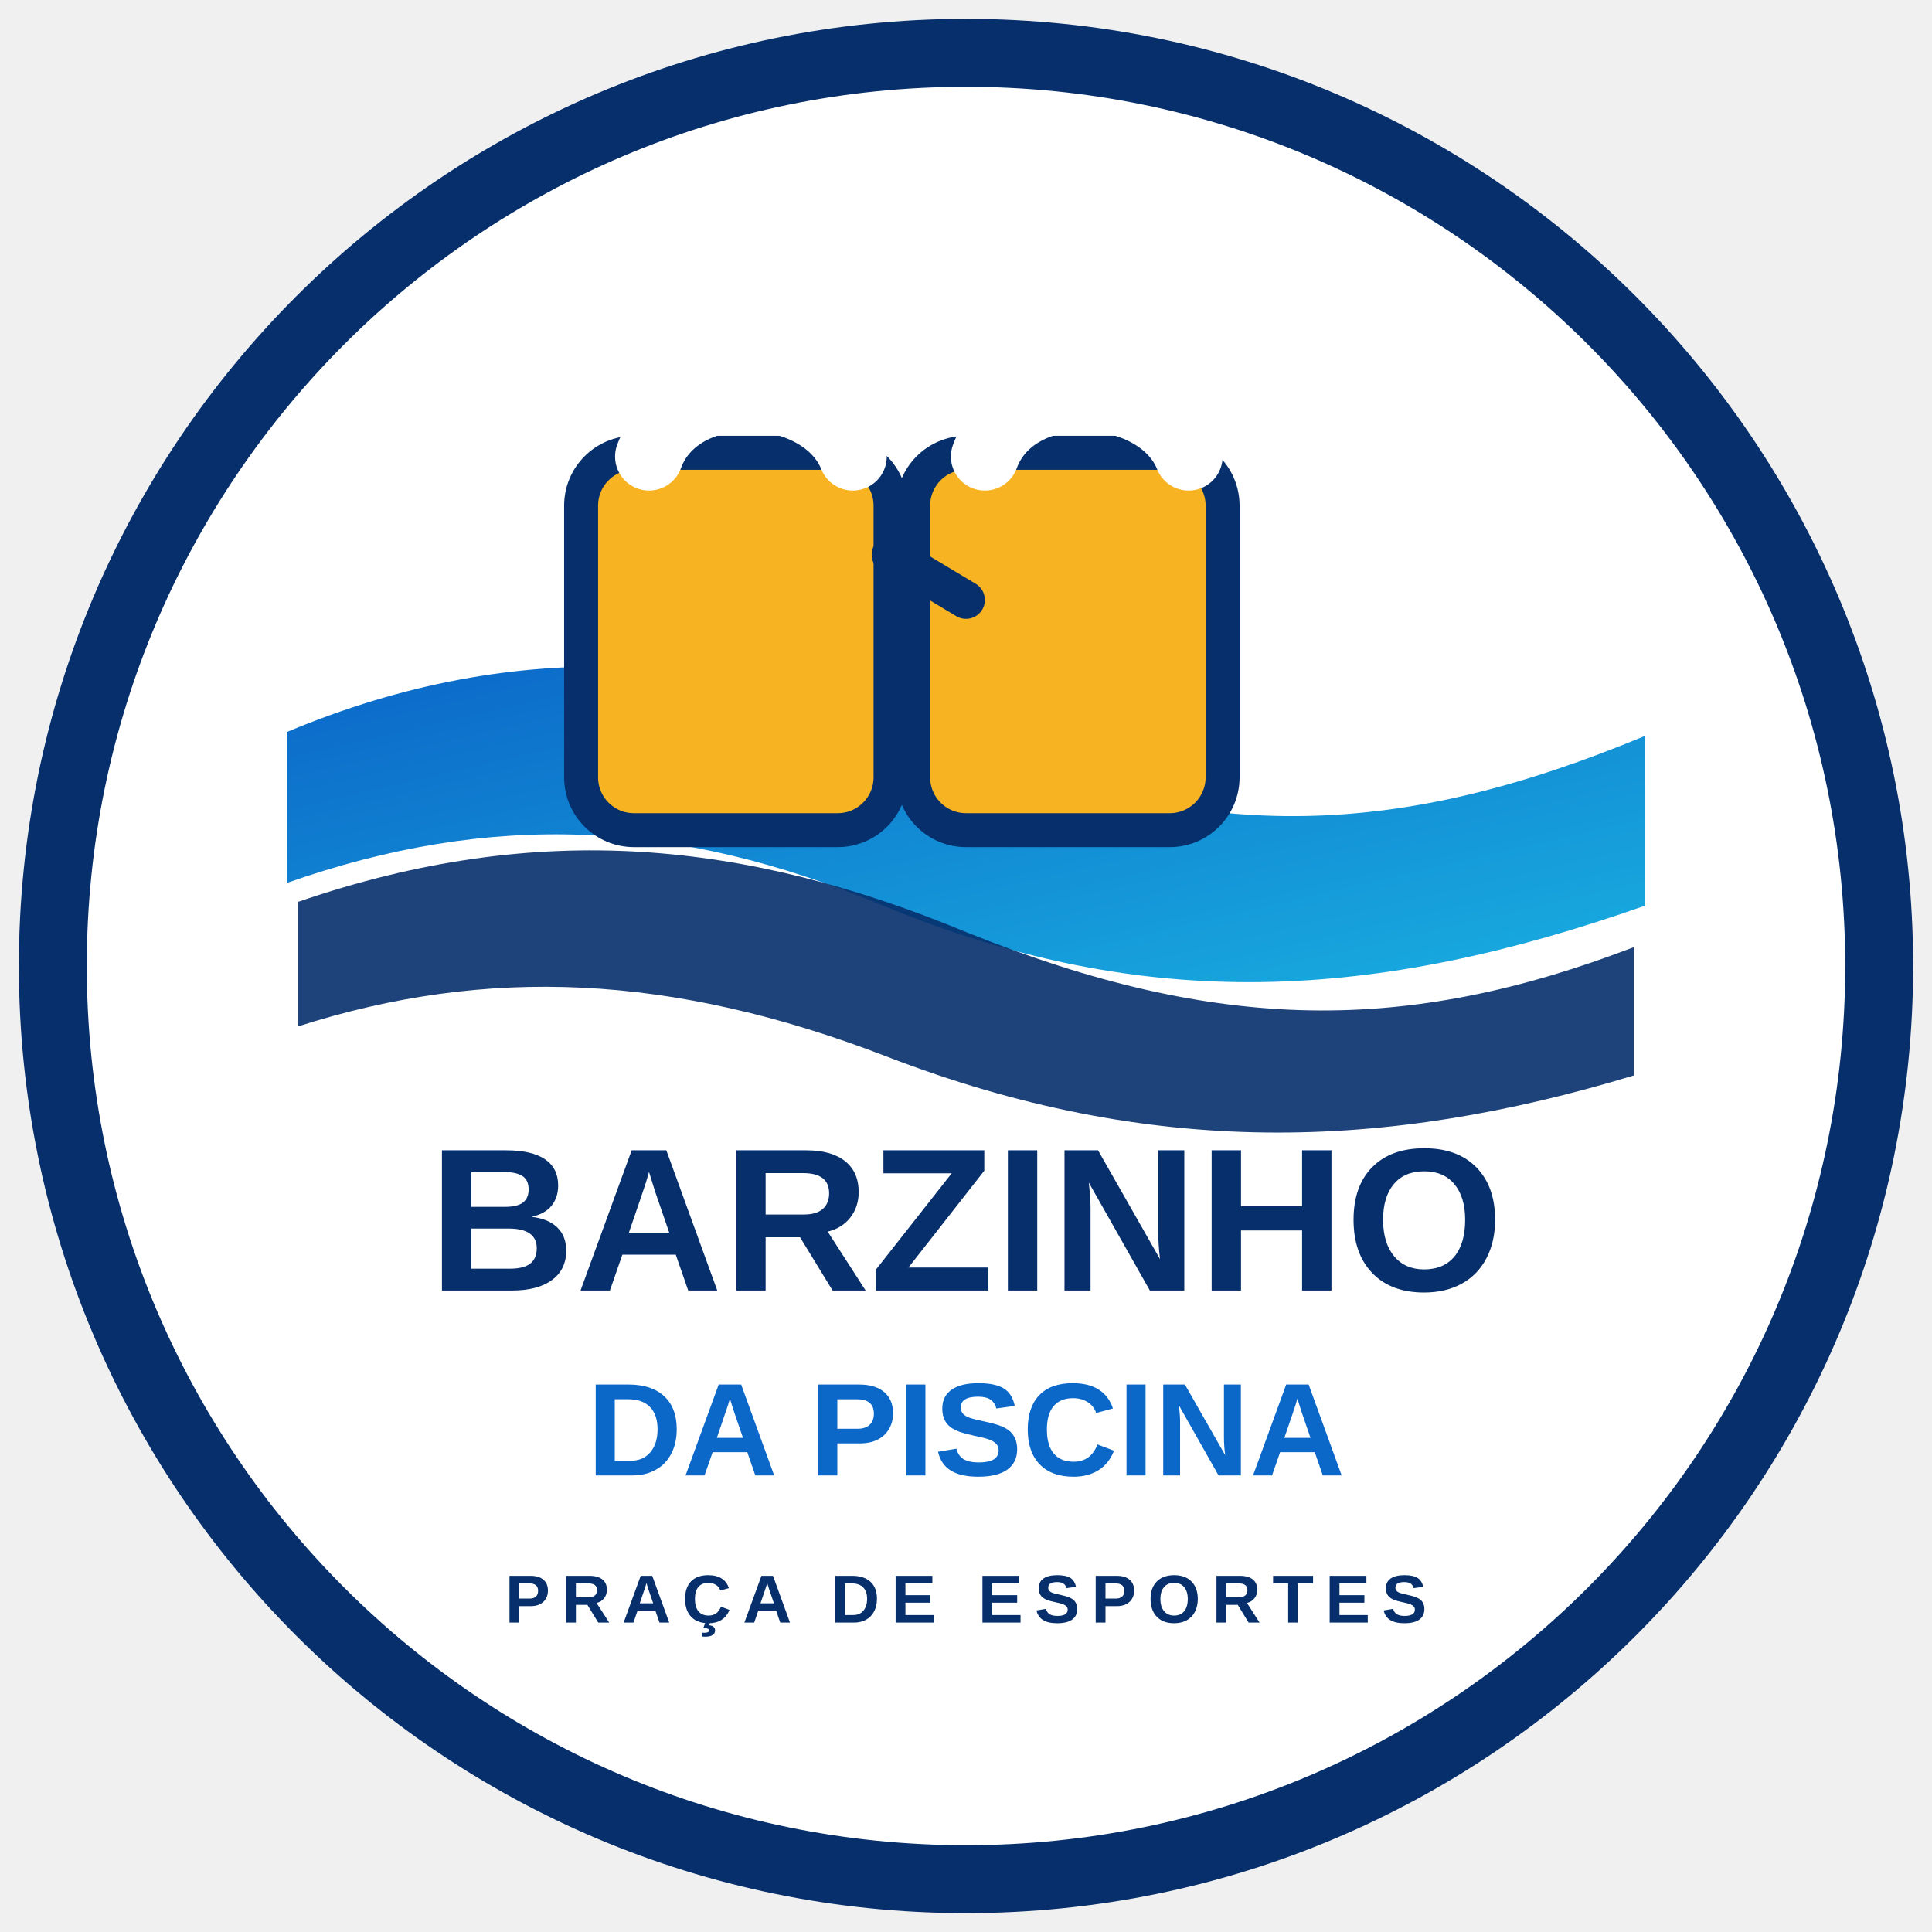
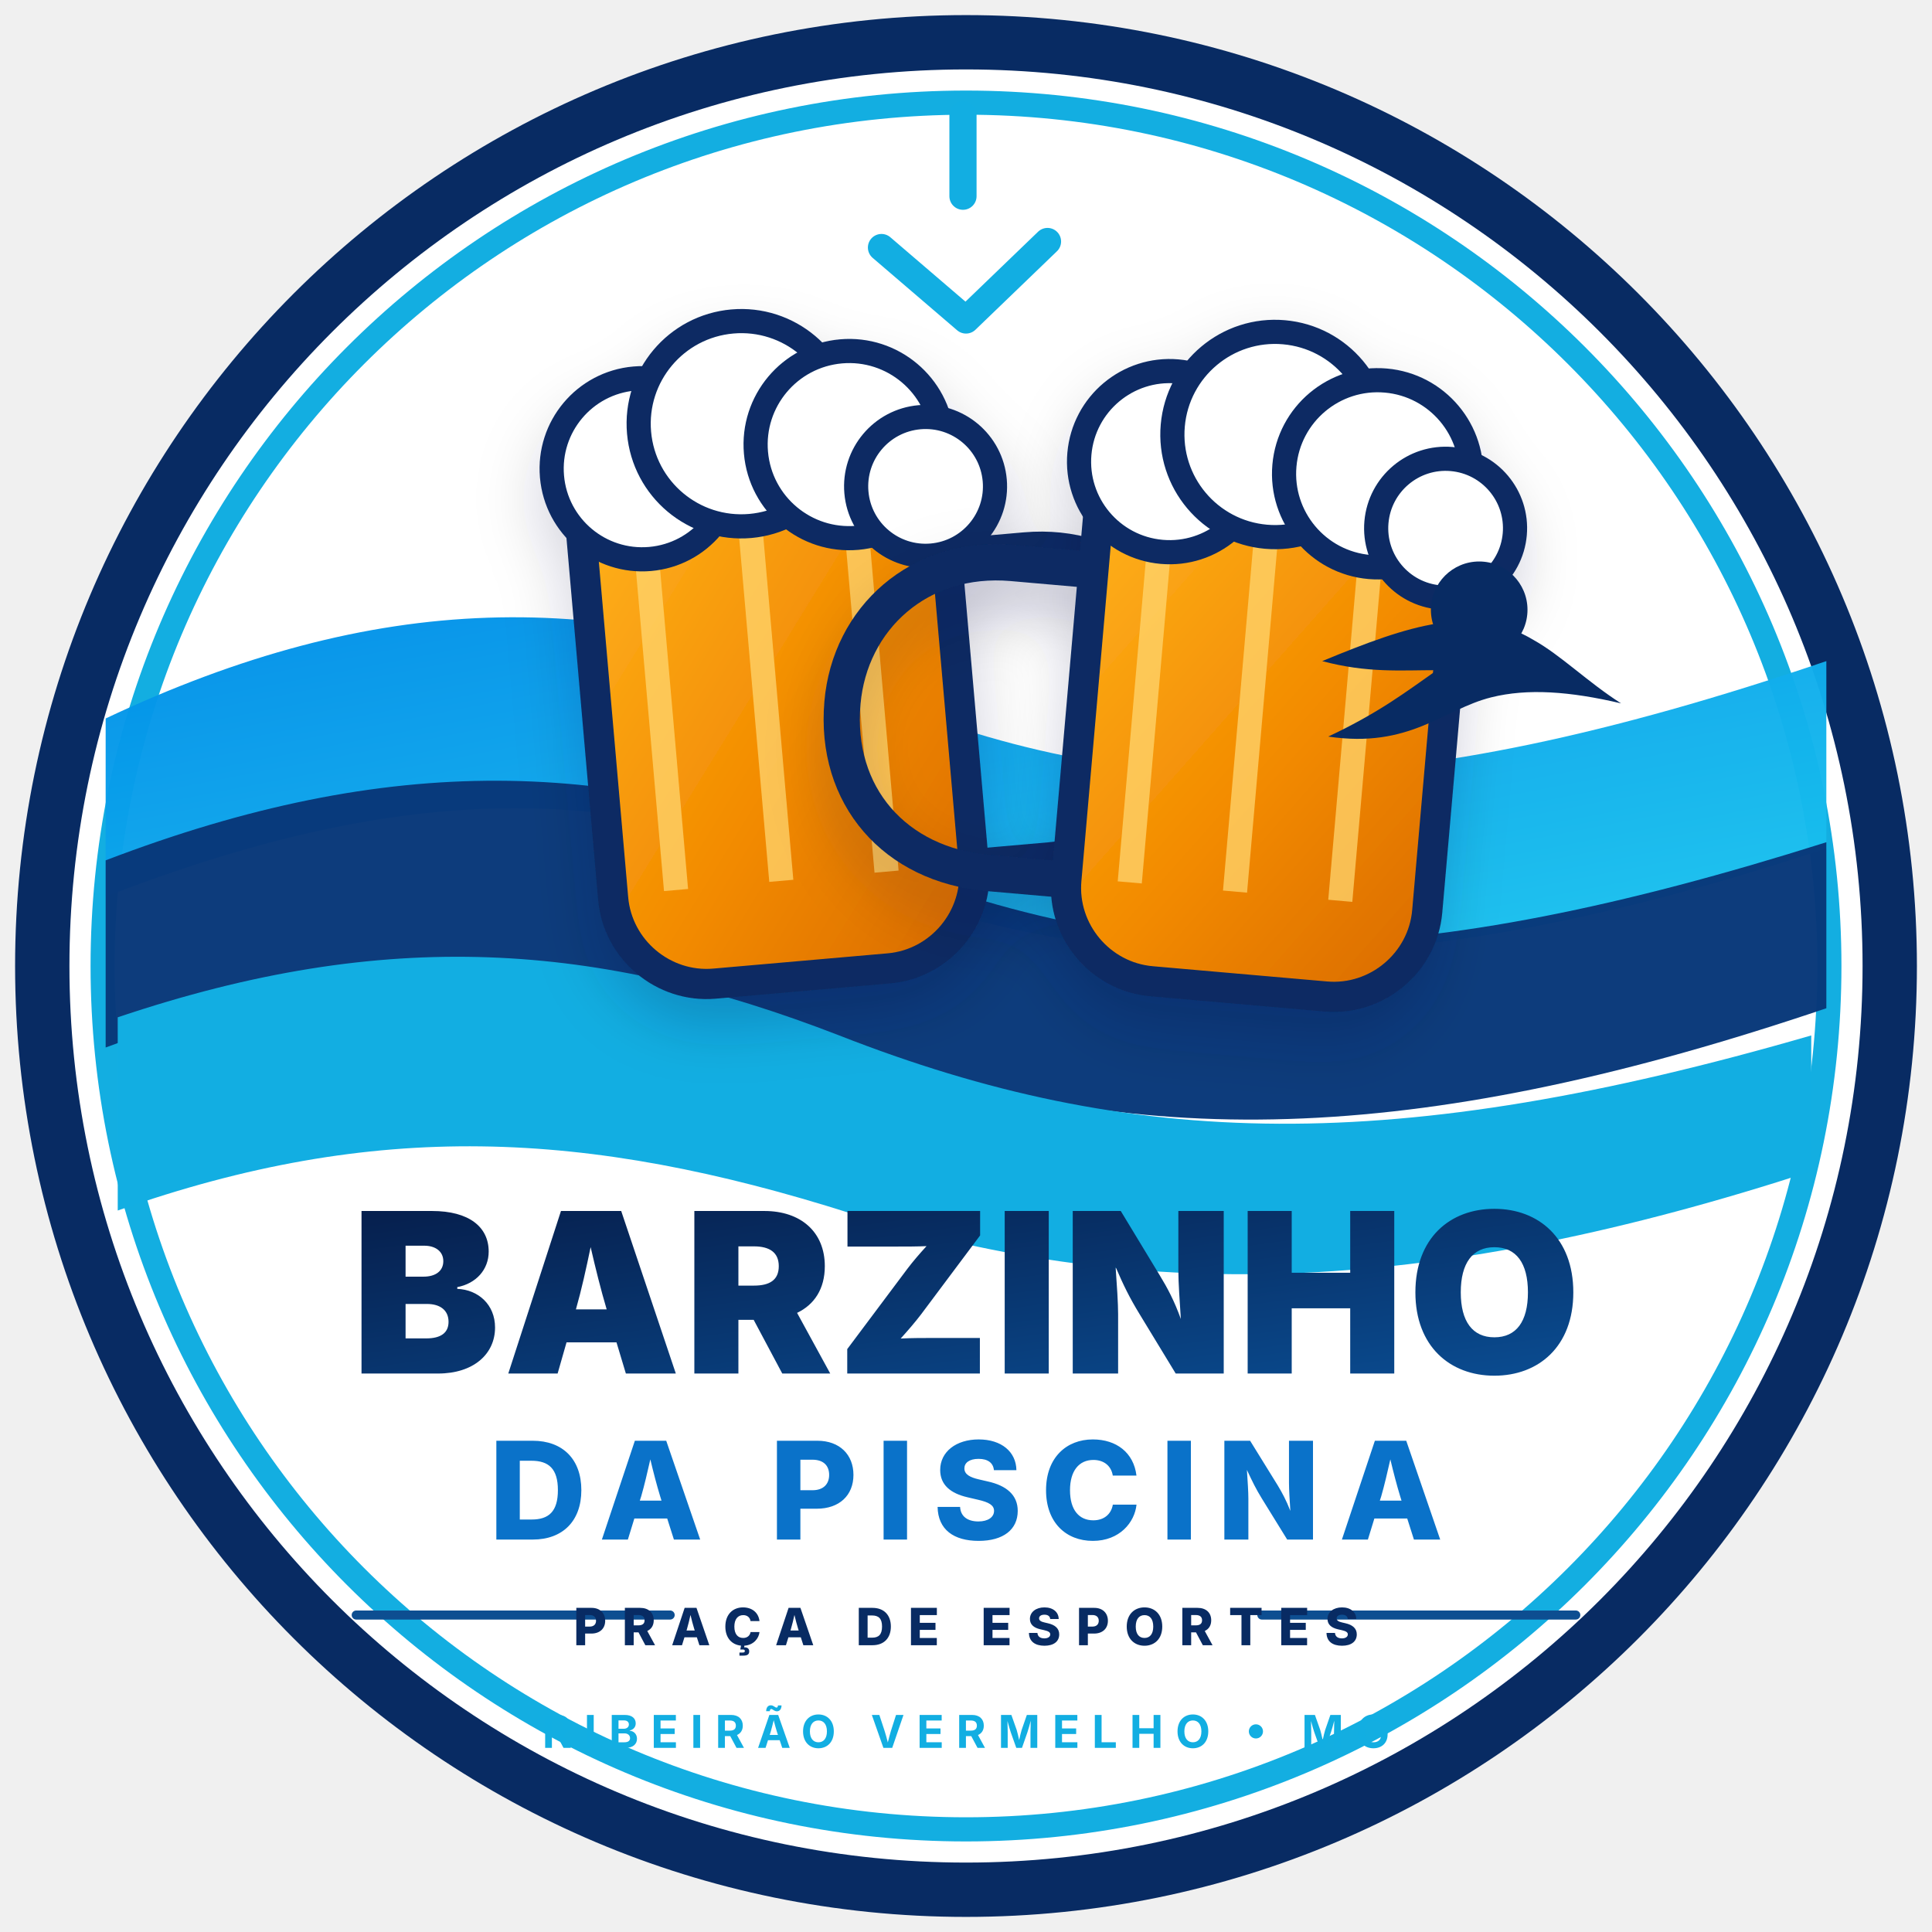
- <svg xmlns="http://www.w3.org/2000/svg" viewBox="0 0 512 512" role="img" aria-labelledby="title desc">
+ <svg xmlns="http://www.w3.org/2000/svg" viewBox="0 0 640 640" role="img" aria-labelledby="title desc">
  <defs>
-     <linearGradient id="g" x1="0" y1="0" x2="1" y2="1">
-       <stop stop-color="#0b67c8" />
-       <stop offset="1" stop-color="#19aee0" />
+     <linearGradient id="navy" x1="0" y1="0" x2="1" y2="1">
+       <stop stop-color="#061f4d" />
+       <stop offset="1" stop-color="#0a4c91" />
    </linearGradient>
+     <linearGradient id="aqua" x1="0" y1="0" x2="1" y2="1">
+       <stop stop-color="#008ee8" />
+       <stop offset="1" stop-color="#1cc6ef" />
+     </linearGradient>
+     <linearGradient id="beer" x1="0" y1="0" x2="1" y2="1">
+       <stop stop-color="#ffb21d" />
+       <stop offset=".55" stop-color="#f28a00" />
+       <stop offset="1" stop-color="#d96a00" />
+     </linearGradient>
+     <filter id="shadow" x="-20%" y="-20%" width="140%" height="140%">
+       <feDropShadow dx="0" dy="10" stdDeviation="10" flood-color="#001839" flood-opacity=".18" />
+     </filter>
  </defs>
-   <circle cx="256" cy="256" r="242" fill="#fff" stroke="#062f6b" stroke-width="18" />
-   <path d="M76 194c62-26 119-21 178 3 67 27 117 25 182-2v45c-71 25-132 29-202 0-55-23-104-25-158-6z" fill="url(#g)" />
-   <path d="M79 239c64-22 119-16 177 8 67 27 117 27 177 4v34c-66 20-128 22-198-5-57-22-106-24-156-8z" fill="#062f6b" opacity=".9" />
-   <g transform="translate(130 86)">
-     <rect x="24" y="34" width="82" height="100" rx="14" fill="#f7b321" stroke="#062f6b" stroke-width="9" />
-     <rect x="112" y="34" width="82" height="100" rx="14" fill="#f7b321" stroke="#062f6b" stroke-width="9" />
-     <path d="M106 61l20 12" stroke="#062f6b" stroke-width="10" stroke-linecap="round" />
-     <path d="M42 35c8-22 46-20 54 0M131 35c8-22 46-20 54 0" fill="none" stroke="#fff" stroke-width="18" stroke-linecap="round" />
+   <circle cx="320" cy="320" r="306" fill="#fff" stroke="#082b63" stroke-width="18" />
+   <circle cx="320" cy="320" r="286" fill="none" stroke="#13aee1" stroke-width="8" />
+   <path d="M35 238c89-42 165-44 250-9 90 38 176 39 320-10v62c-132 44-233 47-330 8-75-30-144-29-240 8z" fill="url(#aqua)" opacity=".97" />
+   <path d="M35 285c94-36 169-34 250-1 98 40 184 38 320-5v55c-130 44-225 49-322 13-84-31-156-34-248 0z" fill="#083879" opacity=".98" />
+   <path d="M39 337c89-30 159-25 239 6 97 38 184 40 322 0v45c-123 40-219 45-318 14-88-28-158-31-243-1z" fill="#12aee2" />
+   <g transform="translate(155 80) rotate(-5 85 100)" filter="url(#shadow)">
+     <path d="M38 82h120v132c0 17-14 31-31 31H69c-17 0-31-14-31-31z" fill="url(#beer)" stroke="#082b63" stroke-width="10" />
+     <path d="M159 111h25c31 0 52 23 52 51 0 31-22 52-53 52h-25" fill="none" stroke="#082b63" stroke-width="12" />
+     <path d="M59 96v117M94 96v117M129 96v117" stroke="#ffd66f" stroke-width="8" opacity=".75" />
+     <g fill="#fff" stroke="#082b63" stroke-width="8">
+       <circle cx="60" cy="73" r="30" />
+       <circle cx="94" cy="61" r="34" />
+       <circle cx="129" cy="71" r="31" />
+       <circle cx="153" cy="87" r="23" />
+     </g>
  </g>
-   <text x="256" y="342" text-anchor="middle" font-family="Arial,Helvetica,sans-serif" font-size="54" font-weight="800" fill="#062f6b">BARZINHO</text>
-   <text x="256" y="391" text-anchor="middle" font-family="Arial,Helvetica,sans-serif" font-size="35" font-weight="700" fill="#0b67c8">DA PISCINA</text>
-   <text x="256" y="430" text-anchor="middle" font-family="Arial,Helvetica,sans-serif" font-size="18" font-weight="700" letter-spacing="3" fill="#062f6b">PRAÇA DE ESPORTES</text>
+   <g transform="translate(325 82) rotate(5 85 100)" filter="url(#shadow)">
+     <path d="M38 82h120v132c0 17-14 31-31 31H69c-17 0-31-14-31-31z" fill="url(#beer)" stroke="#082b63" stroke-width="10" />
+     <path d="M36 111H11c-31 0-52 23-52 51 0 31 22 52 53 52h25" fill="none" stroke="#082b63" stroke-width="12" />
+     <path d="M59 96v117M94 96v117M129 96v117" stroke="#ffd66f" stroke-width="8" opacity=".75" />
+     <g fill="#fff" stroke="#082b63" stroke-width="8">
+       <circle cx="60" cy="73" r="30" />
+       <circle cx="94" cy="61" r="34" />
+       <circle cx="129" cy="71" r="31" />
+       <circle cx="153" cy="87" r="23" />
+     </g>
+   </g>
+   <path d="M292 82l28 24 27-26M319 65v-27" fill="none" stroke="#12aee2" stroke-width="9" stroke-linecap="round" stroke-linejoin="round" />
+   <g transform="translate(433 185)" fill="#082b63">
+     <circle cx="57" cy="17" r="16" />
+     <path d="M5 34c29-12 50-19 70-7 9 5 18 14 29 21-17-4-31-5-43-2-16 4-27 17-54 13 17-8 26-15 36-22-12 0-23 1-38-3z" />
+   </g>
+   <g font-family="Inter,Segoe UI,Arial,sans-serif" text-anchor="middle">
+     <text x="320" y="455" font-size="74" font-weight="900" letter-spacing="1" fill="url(#navy)">BARZINHO</text>
+     <text x="320" y="510" font-size="45" font-weight="800" letter-spacing="6" fill="#0a72c9">DA PISCINA</text>
+     <path d="M118 535h104M418 535h104" stroke="#0d4e91" stroke-width="3" stroke-linecap="round" />
+     <text x="320" y="545" font-size="17" font-weight="800" letter-spacing="5" fill="#082b63">PRAÇA DE ESPORTES</text>
+     <text x="320" y="579" font-size="15" font-weight="700" letter-spacing="4" fill="#12aee2">RIBEIRÃO VERMELHO • MG</text>
+   </g>
</svg>
